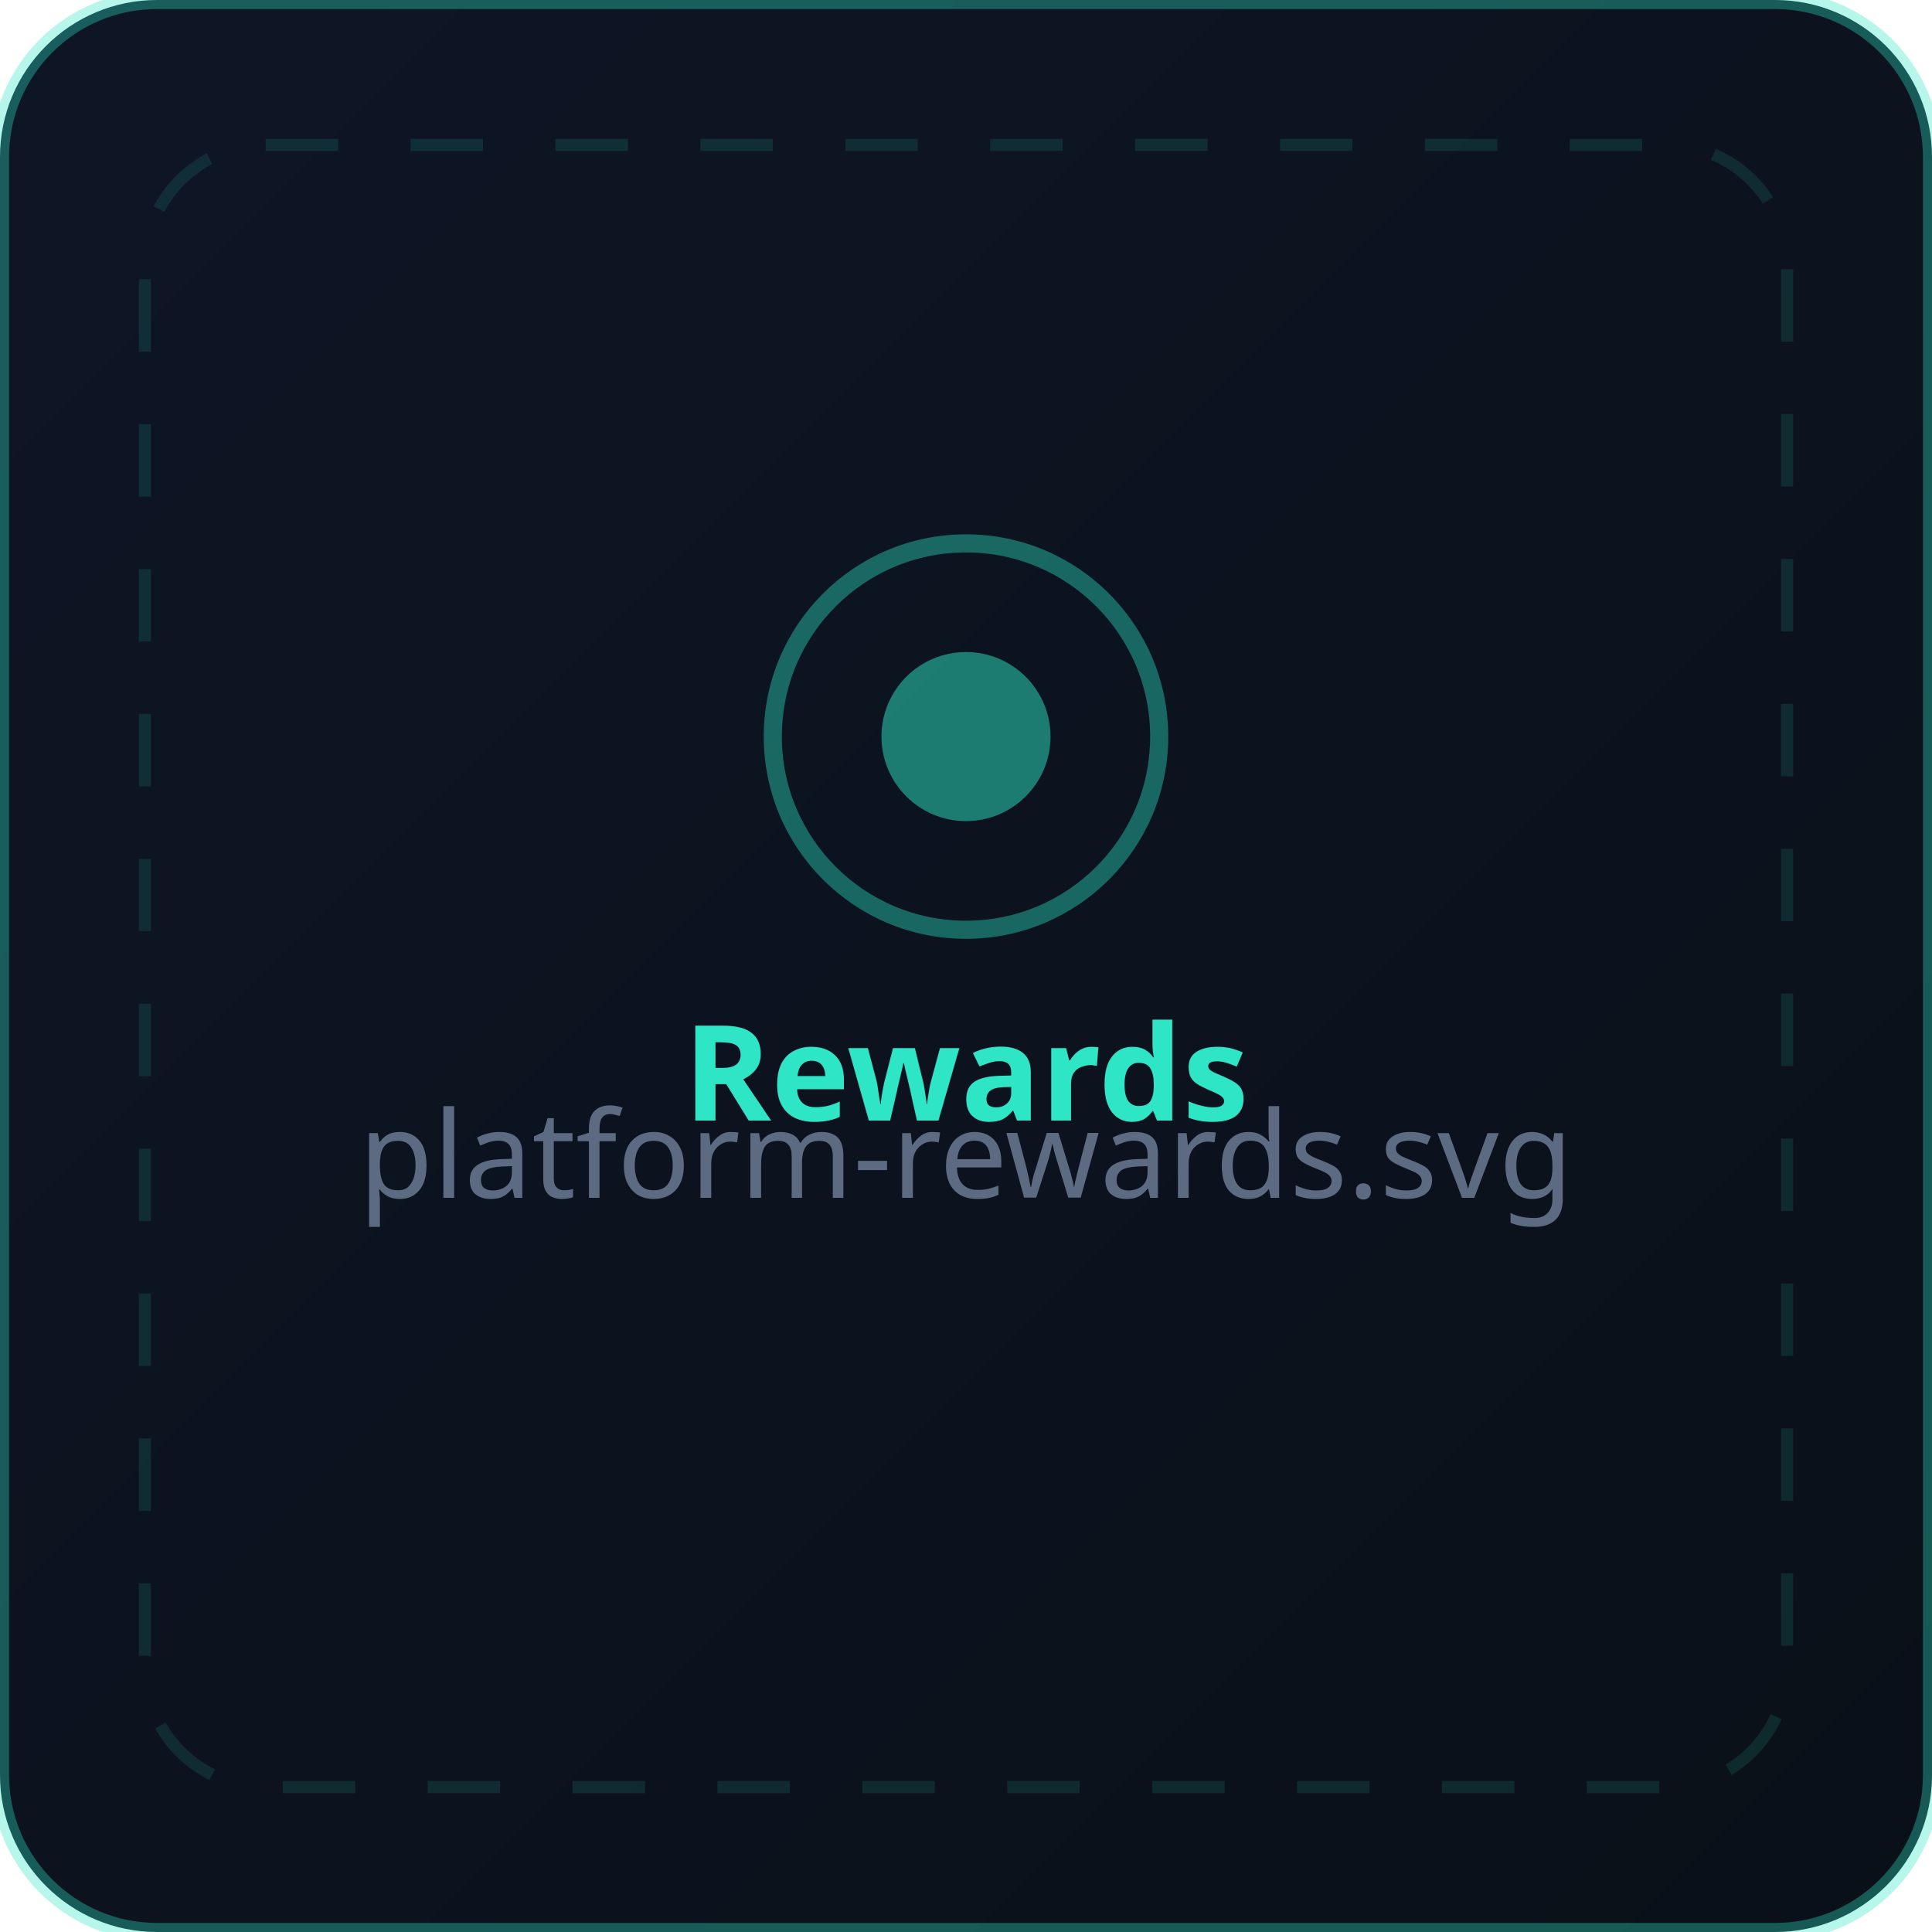
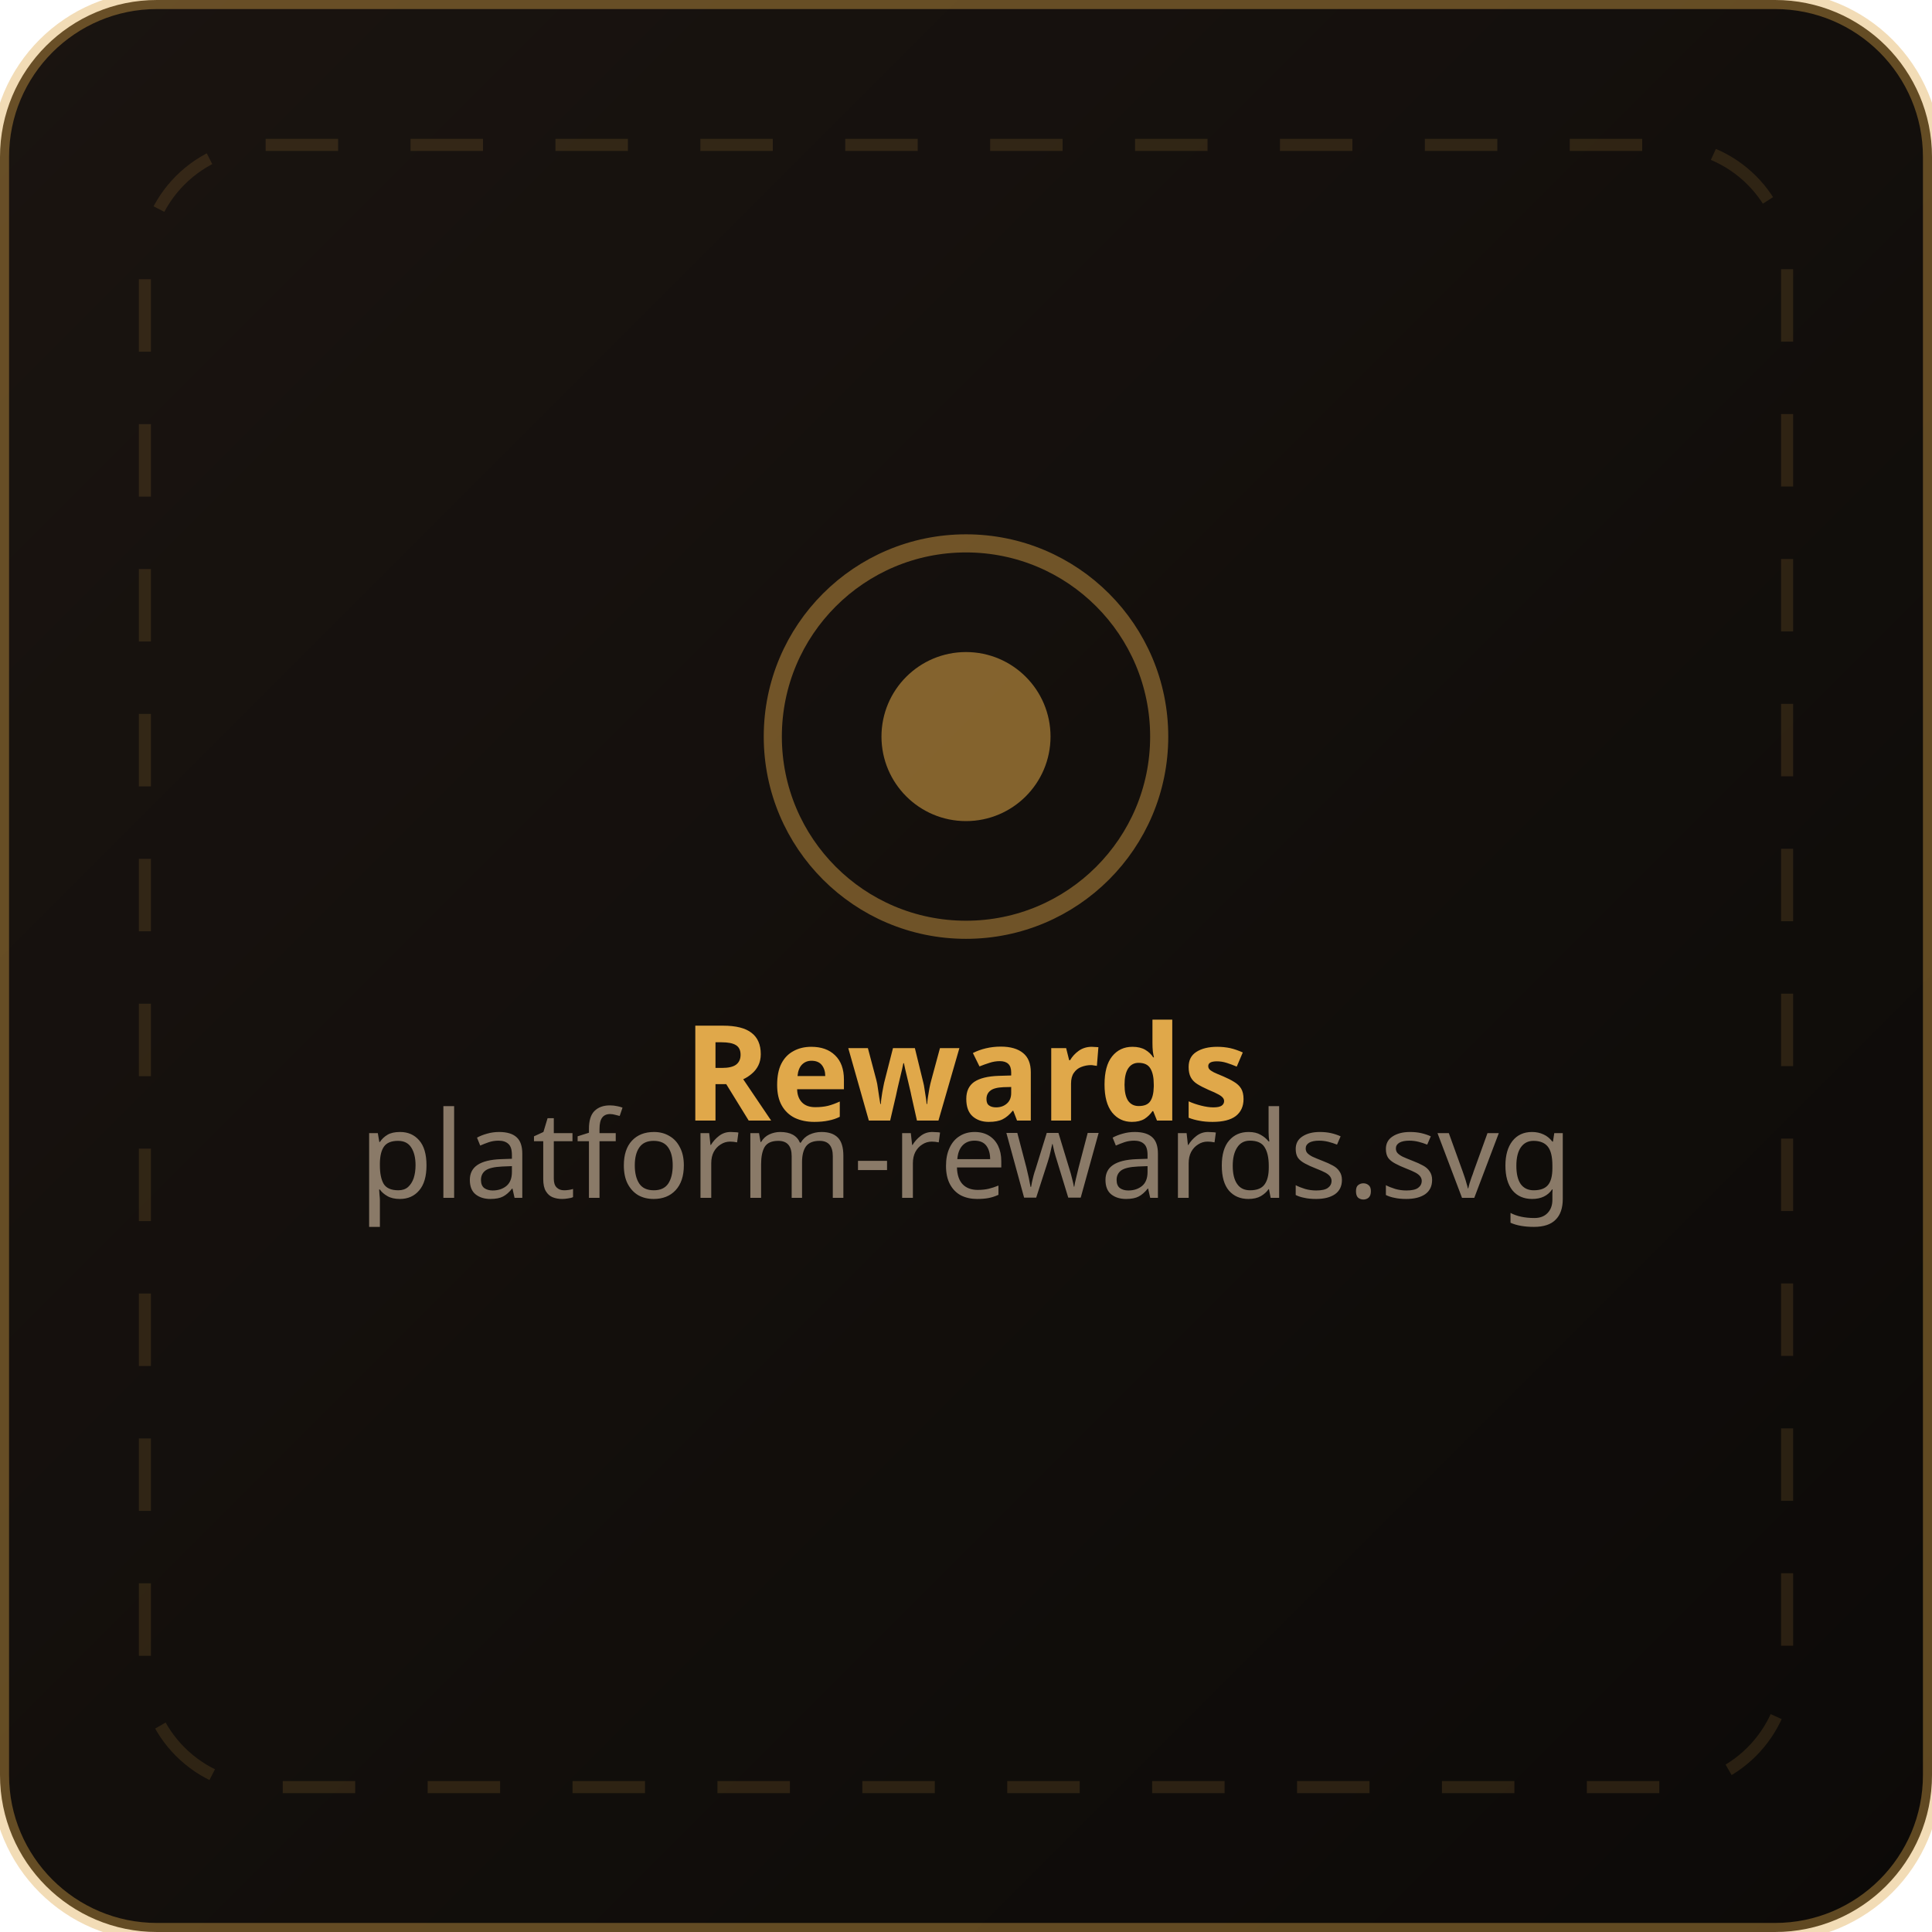
<svg xmlns="http://www.w3.org/2000/svg" width="160" height="160" viewBox="0 0 160 160" role="img" aria-label="Rewards placeholder">
  <defs>
    <linearGradient id="g" x1="0%" y1="0%" x2="100%" y2="100%">
-       <stop offset="0%" stop-color="#0e1626" />
-       <stop offset="100%" stop-color="#0a1018" />
+       <stop offset="0%" stop-color="#1a1410" />
+       <stop offset="100%" stop-color="#0c0a08" />
    </linearGradient>
  </defs>
-   <rect width="160" height="160" rx="13" fill="url(#g)" stroke="#2ee6c5" stroke-opacity="0.35" stroke-width="1.5" />
-   <rect x="12" y="12" width="136" height="136" rx="10" fill="none" stroke="#2ee6c5" stroke-opacity="0.12" stroke-dasharray="6 6" />
-   <circle cx="80" cy="61" r="16" fill="none" stroke="#2ee6c5" stroke-opacity="0.4" stroke-width="1.5" />
-   <circle cx="80" cy="61" r="7" fill="#2ee6c5" fill-opacity="0.5" />
-   <text x="50%" y="58%" text-anchor="middle" fill="#2ee6c5" font-family="system-ui,sans-serif" font-size="11" font-weight="600">Rewards</text>
-   <text x="50%" y="62%" text-anchor="middle" fill="#5c6b82" font-family="system-ui,sans-serif" font-size="10" font-weight="500">platform-rewards.svg</text>
+   <rect width="160" height="160" rx="13" fill="url(#g)" stroke="#e0a84a" stroke-opacity="0.4" stroke-width="1.5" />
+   <rect x="12" y="12" width="136" height="136" rx="10" fill="none" stroke="#e0a84a" stroke-opacity="0.14" stroke-dasharray="6 6" />
+   <circle cx="80" cy="61" r="16" fill="none" stroke="#e0a84a" stroke-opacity="0.45" stroke-width="1.5" />
+   <circle cx="80" cy="61" r="7" fill="#e0a84a" fill-opacity="0.55" />
+   <text x="50%" y="58%" text-anchor="middle" fill="#e0a84a" font-family="system-ui,sans-serif" font-size="11" font-weight="600">Rewards</text>
+   <text x="50%" y="62%" text-anchor="middle" fill="#8a7a68" font-family="system-ui,sans-serif" font-size="10" font-weight="500">platform-rewards.svg</text>
</svg>
